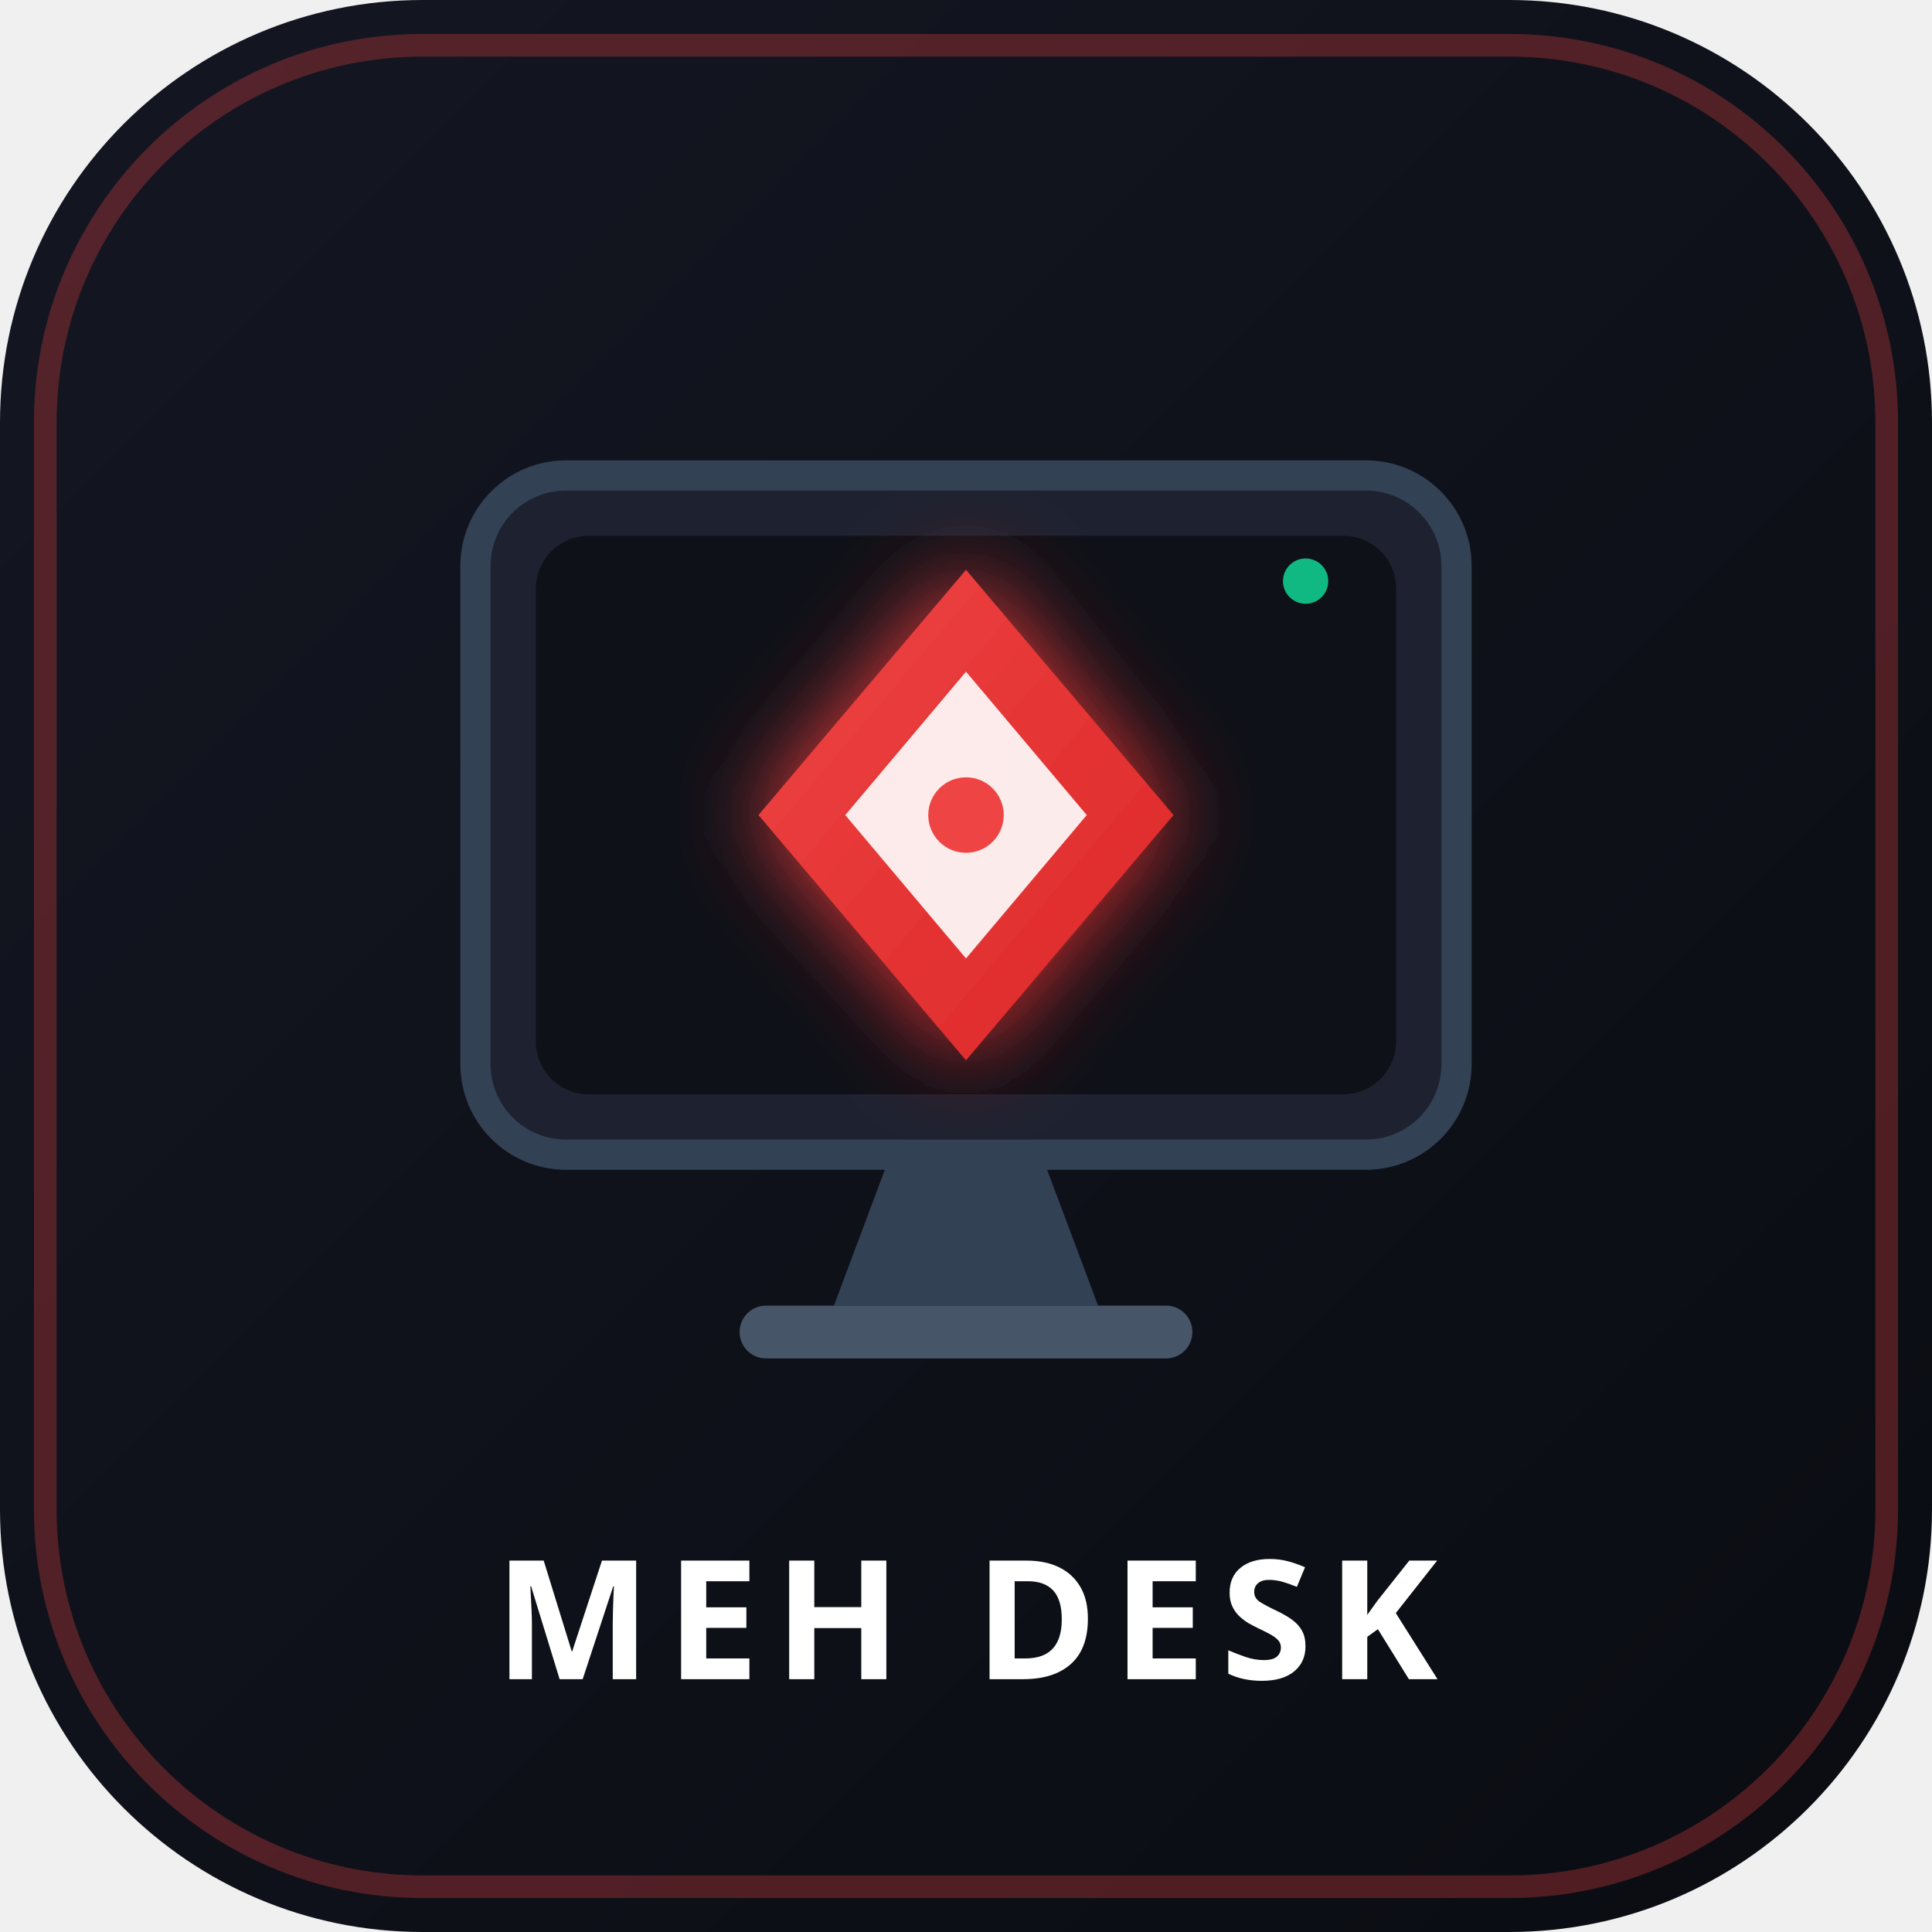
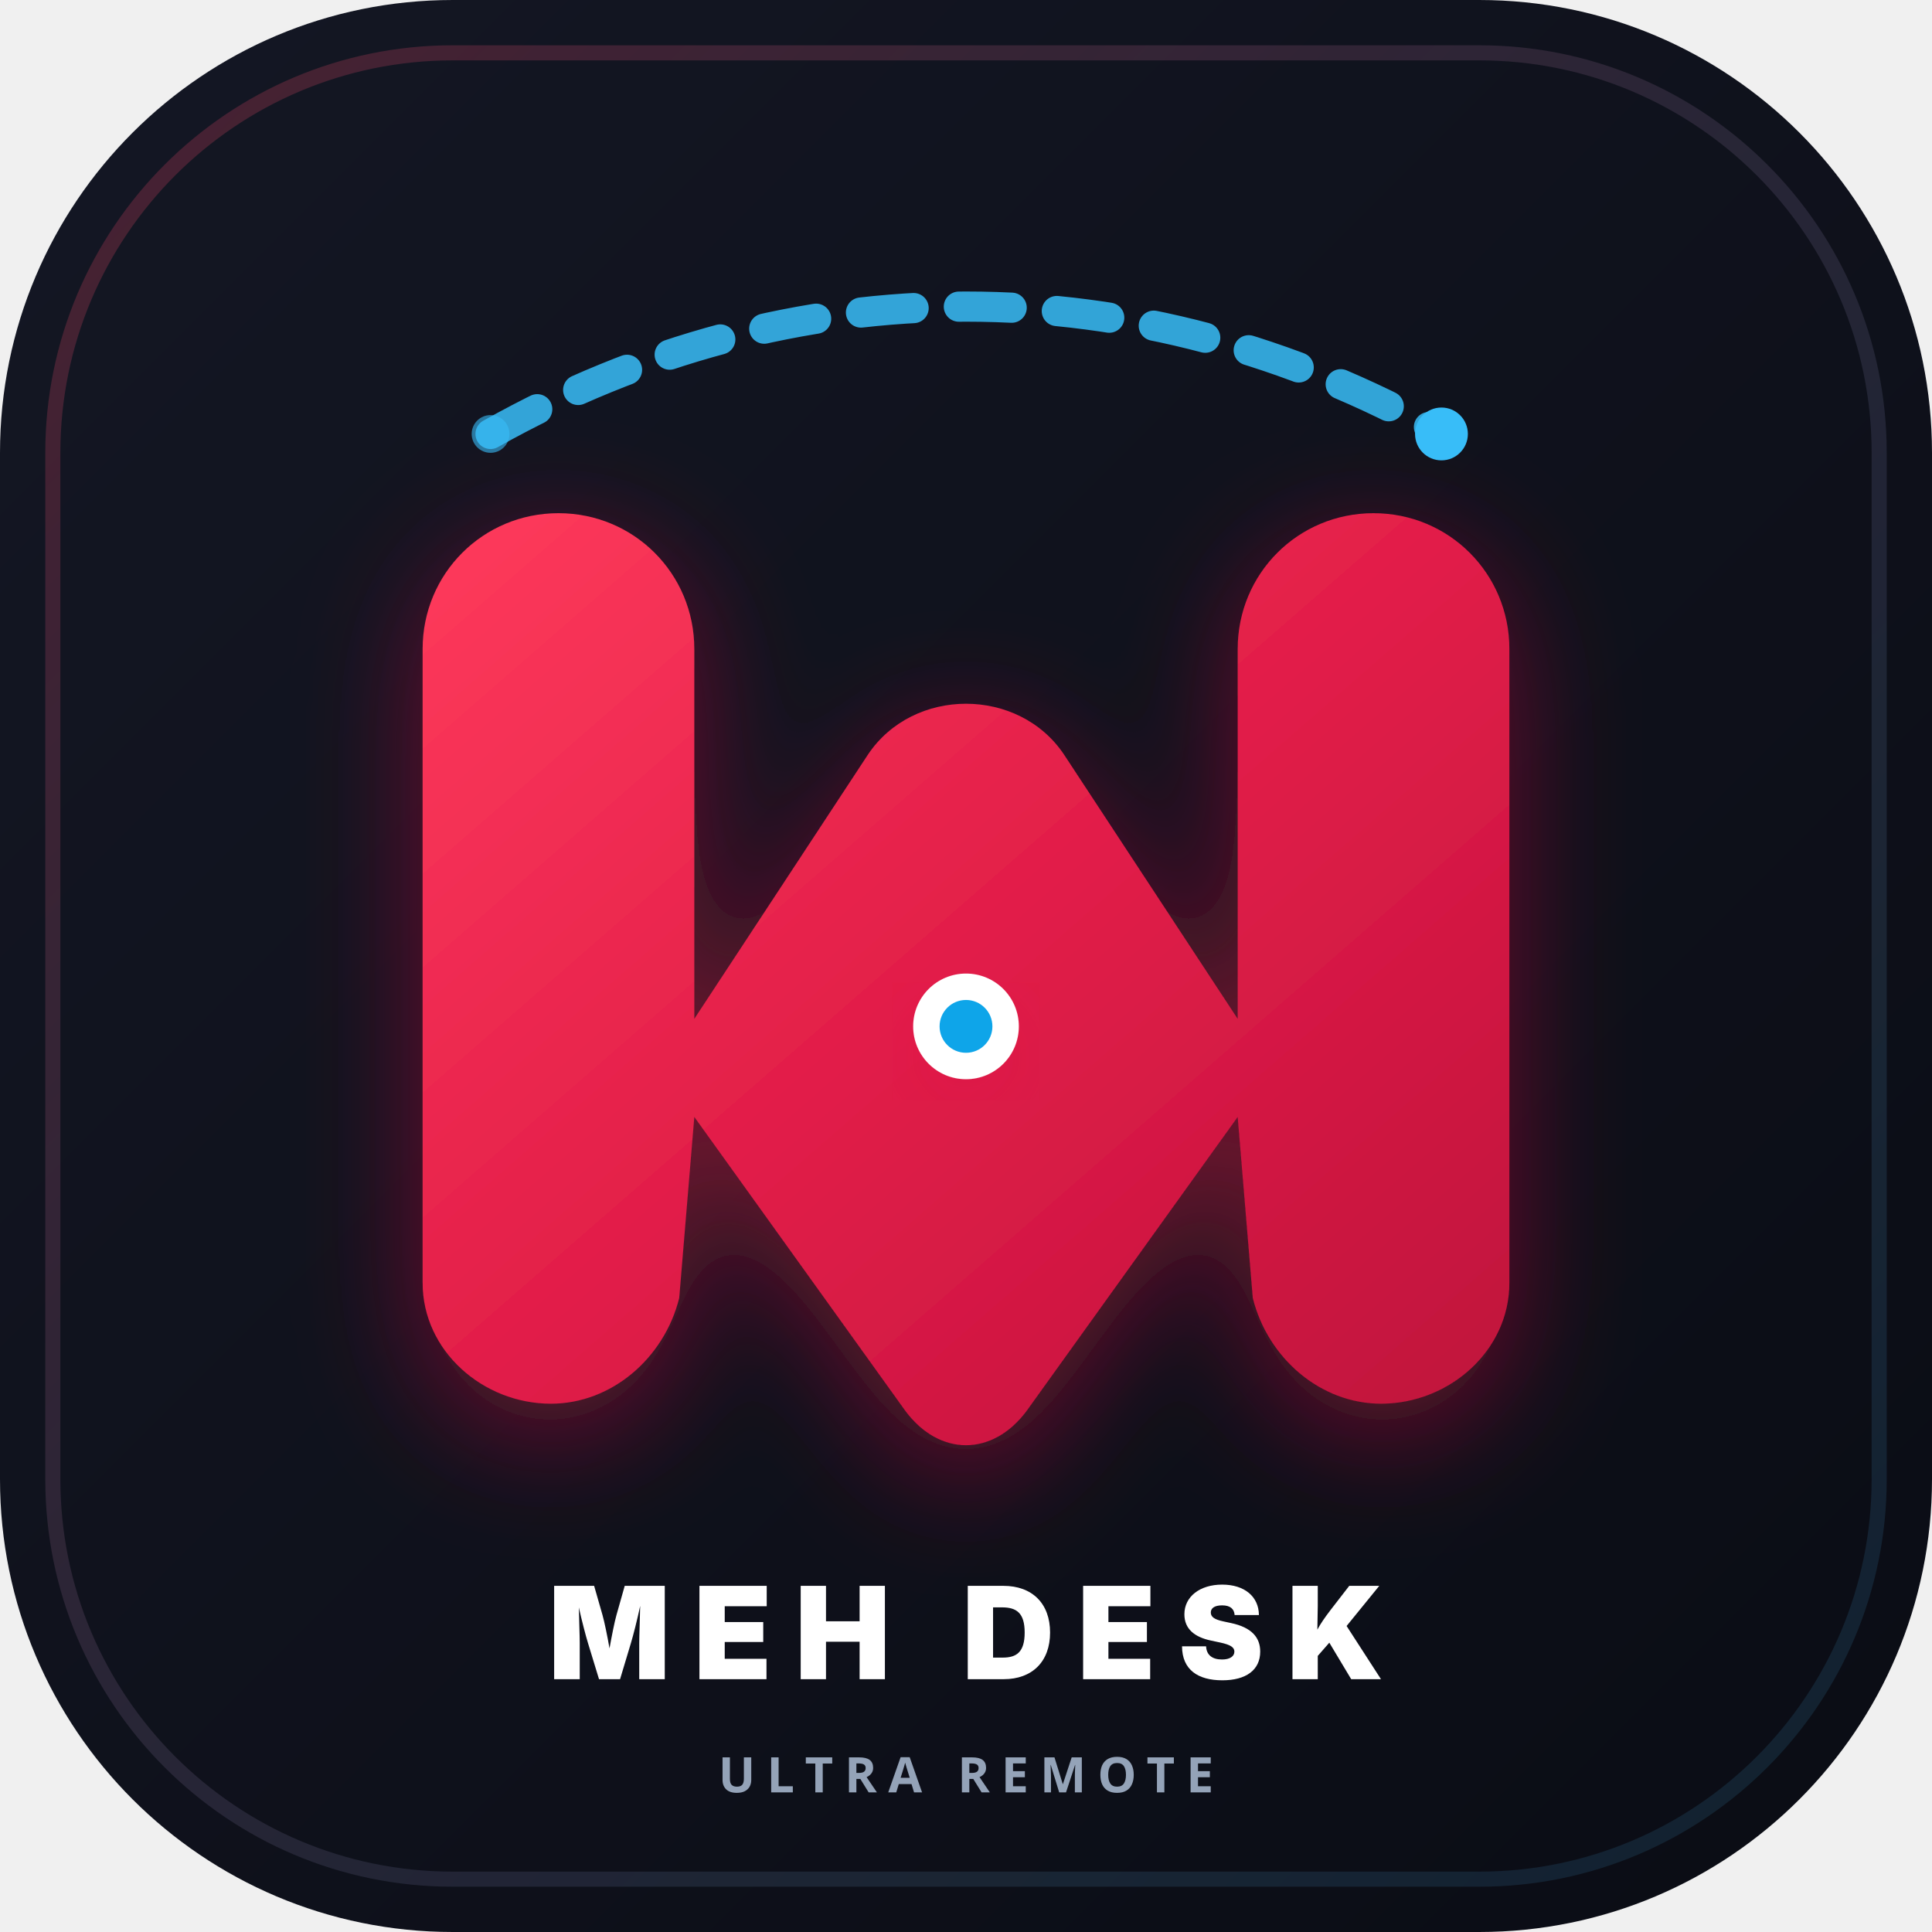
<svg xmlns="http://www.w3.org/2000/svg" viewBox="0 0 512 512" width="512" height="512">
  <defs>
    <linearGradient id="bgGrad" x1="0%" y1="0%" x2="100%" y2="100%">
-       <stop offset="0%" stop-color="#141722" />
-       <stop offset="100%" stop-color="#0a0c12" />
+       <stop offset="0%" stop-color="#141724" />
+       <stop offset="100%" stop-color="#0a0c14" />
    </linearGradient>
-     <linearGradient id="redGrad" x1="0%" y1="0%" x2="100%" y2="100%">
-       <stop offset="0%" stop-color="#ef4444" />
-       <stop offset="100%" stop-color="#dc2626" />
+     <linearGradient id="mRedGrad" x1="0%" y1="0%" x2="100%" y2="100%">
+       <stop offset="0%" stop-color="#ff3b5c" />
+       <stop offset="50%" stop-color="#e11d48" />
+       <stop offset="100%" stop-color="#be123c" />
    </linearGradient>
-     <linearGradient id="glowGrad" x1="0%" y1="0%" x2="100%" y2="100%">
-       <stop offset="0%" stop-color="#f87171" stop-opacity="0.8" />
-       <stop offset="100%" stop-color="#b91c1c" stop-opacity="0.2" />
+     <linearGradient id="boltGrad" x1="0%" y1="0%" x2="100%" y2="100%">
+       <stop offset="0%" stop-color="#38bdf8" />
+       <stop offset="100%" stop-color="#0284c7" />
    </linearGradient>
-     <filter id="glow" x="-20%" y="-20%" width="140%" height="140%">
-       <feGaussianBlur stdDeviation="12" result="blur" />
-       <feComposite in="SourceGraphic" in2="blur" operator="over" />
+     <linearGradient id="borderGrad" x1="0%" y1="0%" x2="100%" y2="100%">
+       <stop offset="0%" stop-color="#f43f5e" stop-opacity="0.6" />
+       <stop offset="100%" stop-color="#38bdf8" stop-opacity="0.3" />
+     </linearGradient>
+     <filter id="mGlow" x="-20%" y="-20%" width="140%" height="140%">
+       <feDropShadow dx="0" dy="8" stdDeviation="16" flood-color="#e11d48" flood-opacity="0.45" />
    </filter>
  </defs>
-   <rect width="512" height="512" rx="112" fill="url(#bgGrad)" />
-   <rect x="12" y="12" width="488" height="488" rx="100" fill="none" stroke="#ef4444" stroke-width="6" stroke-opacity="0.3" />
-   <g transform="translate(106, 106)">
-     <rect x="20" y="20" width="260" height="180" rx="24" fill="#1e2230" stroke="#334155" stroke-width="8" />
-     <rect x="36" y="36" width="228" height="148" rx="14" fill="#0f1118" />
-     <path d="M150 45 L205 110 L150 175 L95 110 Z" fill="url(#redGrad)" filter="url(#glow)" />
-     <path d="M150 72 L182 110 L150 148 L118 110 Z" fill="#ffffff" opacity="0.9" />
-     <circle cx="150" cy="110" r="10" fill="#ef4444" />
-     <path d="M130 200 L170 200 L185 240 L115 240 Z" fill="#334155" />
-     <rect x="90" y="240" width="120" height="14" rx="7" fill="#475569" />
-     <circle cx="240" cy="48" r="6" fill="#10b981" />
+   <rect width="512" height="512" rx="120" fill="url(#bgGrad)" />
+   <rect x="14" y="14" width="484" height="484" rx="106" fill="none" stroke="url(#borderGrad)" stroke-width="4" stroke-opacity="0.4" />
+   <g filter="url(#mGlow)">
+     <path d="M 112 340 L 112 172 C 112 152, 128 136, 148 136 C 168 136, 184 152, 184 172 L 184 270 L 230 200 C 242 182, 270 182, 282 200 L 328 270 L 328 172 C 328 152, 344 136, 364 136 C 384 136, 400 152, 400 172 L 400 340 C 400 358, 384 372, 366 372 C 350 372, 336 360, 332 344 L 328 296 L 272 374 C 263 386, 249 386, 240 374 L 184 296 L 180 344 C 176 360, 162 372, 146 372 C 128 372, 112 358, 112 340 Z" fill="url(#mRedGrad)" />
  </g>
-   <text x="256" y="445" font-family="'Plus Jakarta Sans', system-ui, sans-serif" font-weight="900" font-size="44" fill="#ffffff" text-anchor="middle" letter-spacing="4">MEH DESK</text>
+   <path d="M 130 115 C 210 70, 302 70, 382 115" fill="none" stroke="#38bdf8" stroke-width="8" stroke-linecap="round" stroke-dasharray="14 12" opacity="0.85" />
+   <circle cx="382" cy="115" r="7" fill="#38bdf8" />
+   <circle cx="130" cy="115" r="5" fill="#38bdf8" opacity="0.6" />
+   <circle cx="256" cy="272" r="14" fill="#ffffff" filter="url(#mGlow)" />
+   <circle cx="256" cy="272" r="7" fill="#0ea5e9" />
+   <text x="256" y="445" font-family="'Plus Jakarta Sans', system-ui, -apple-system, sans-serif" font-weight="900" font-size="34" fill="#ffffff" text-anchor="middle" letter-spacing="6">MEH DESK</text>
+   <text x="256" y="475" font-family="'Plus Jakarta Sans', system-ui, sans-serif" font-weight="600" font-size="13" fill="#94a3b8" text-anchor="middle" letter-spacing="3">ULTRA REMOTE</text>
</svg>
